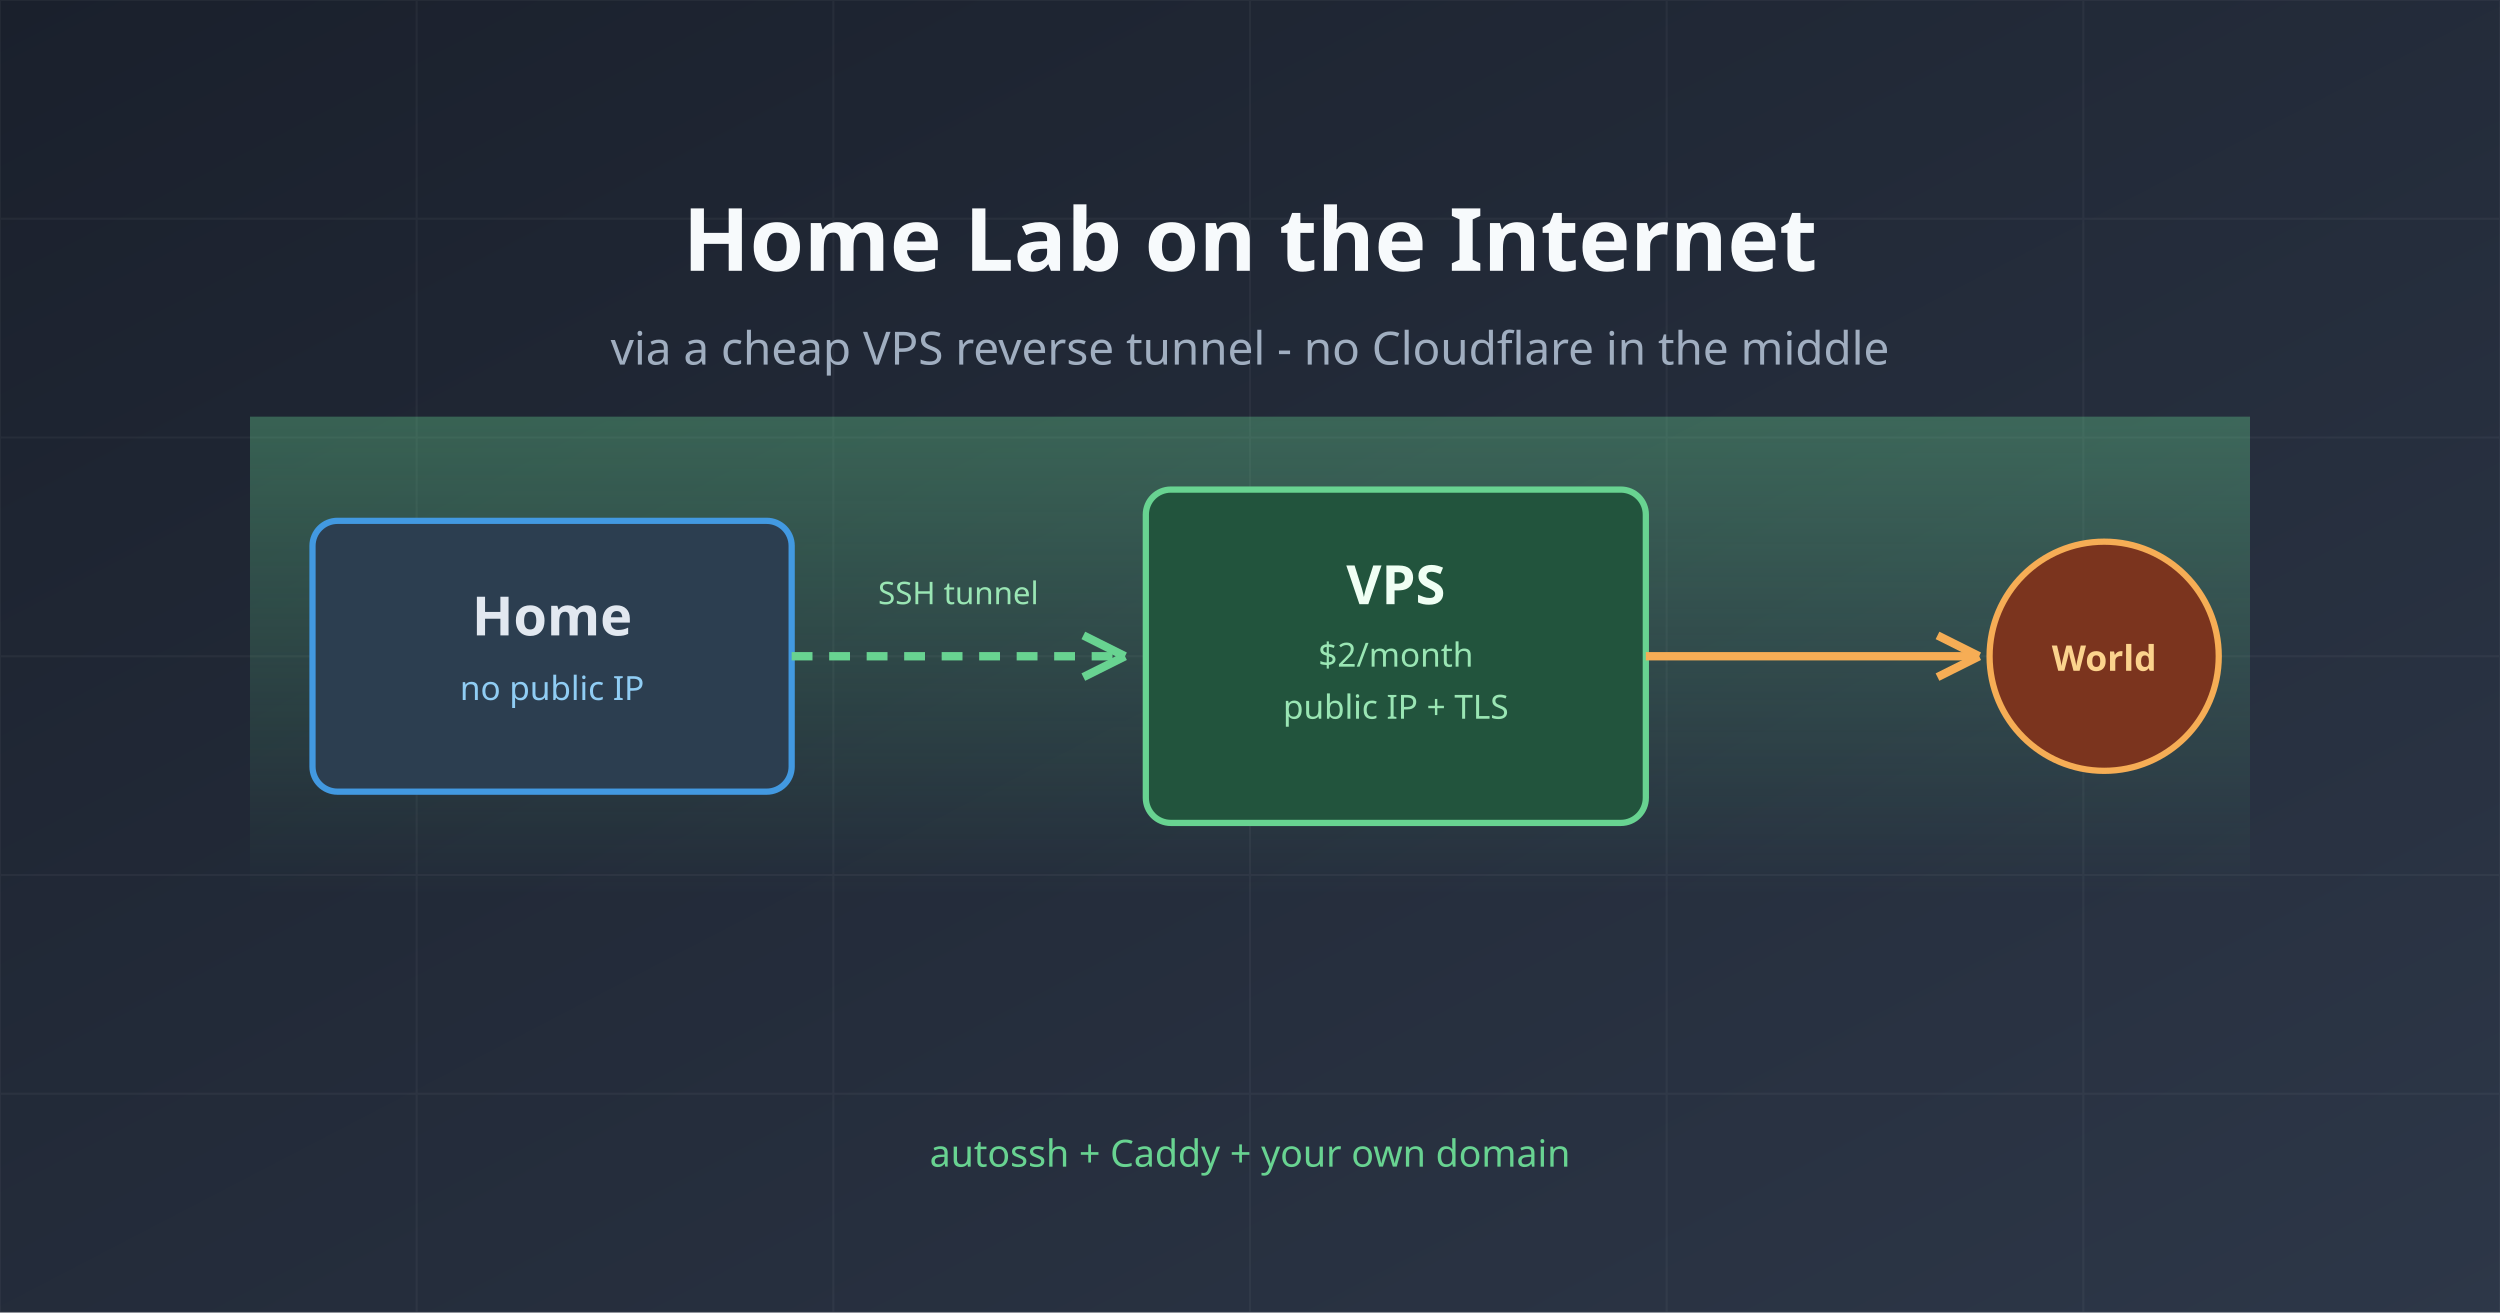
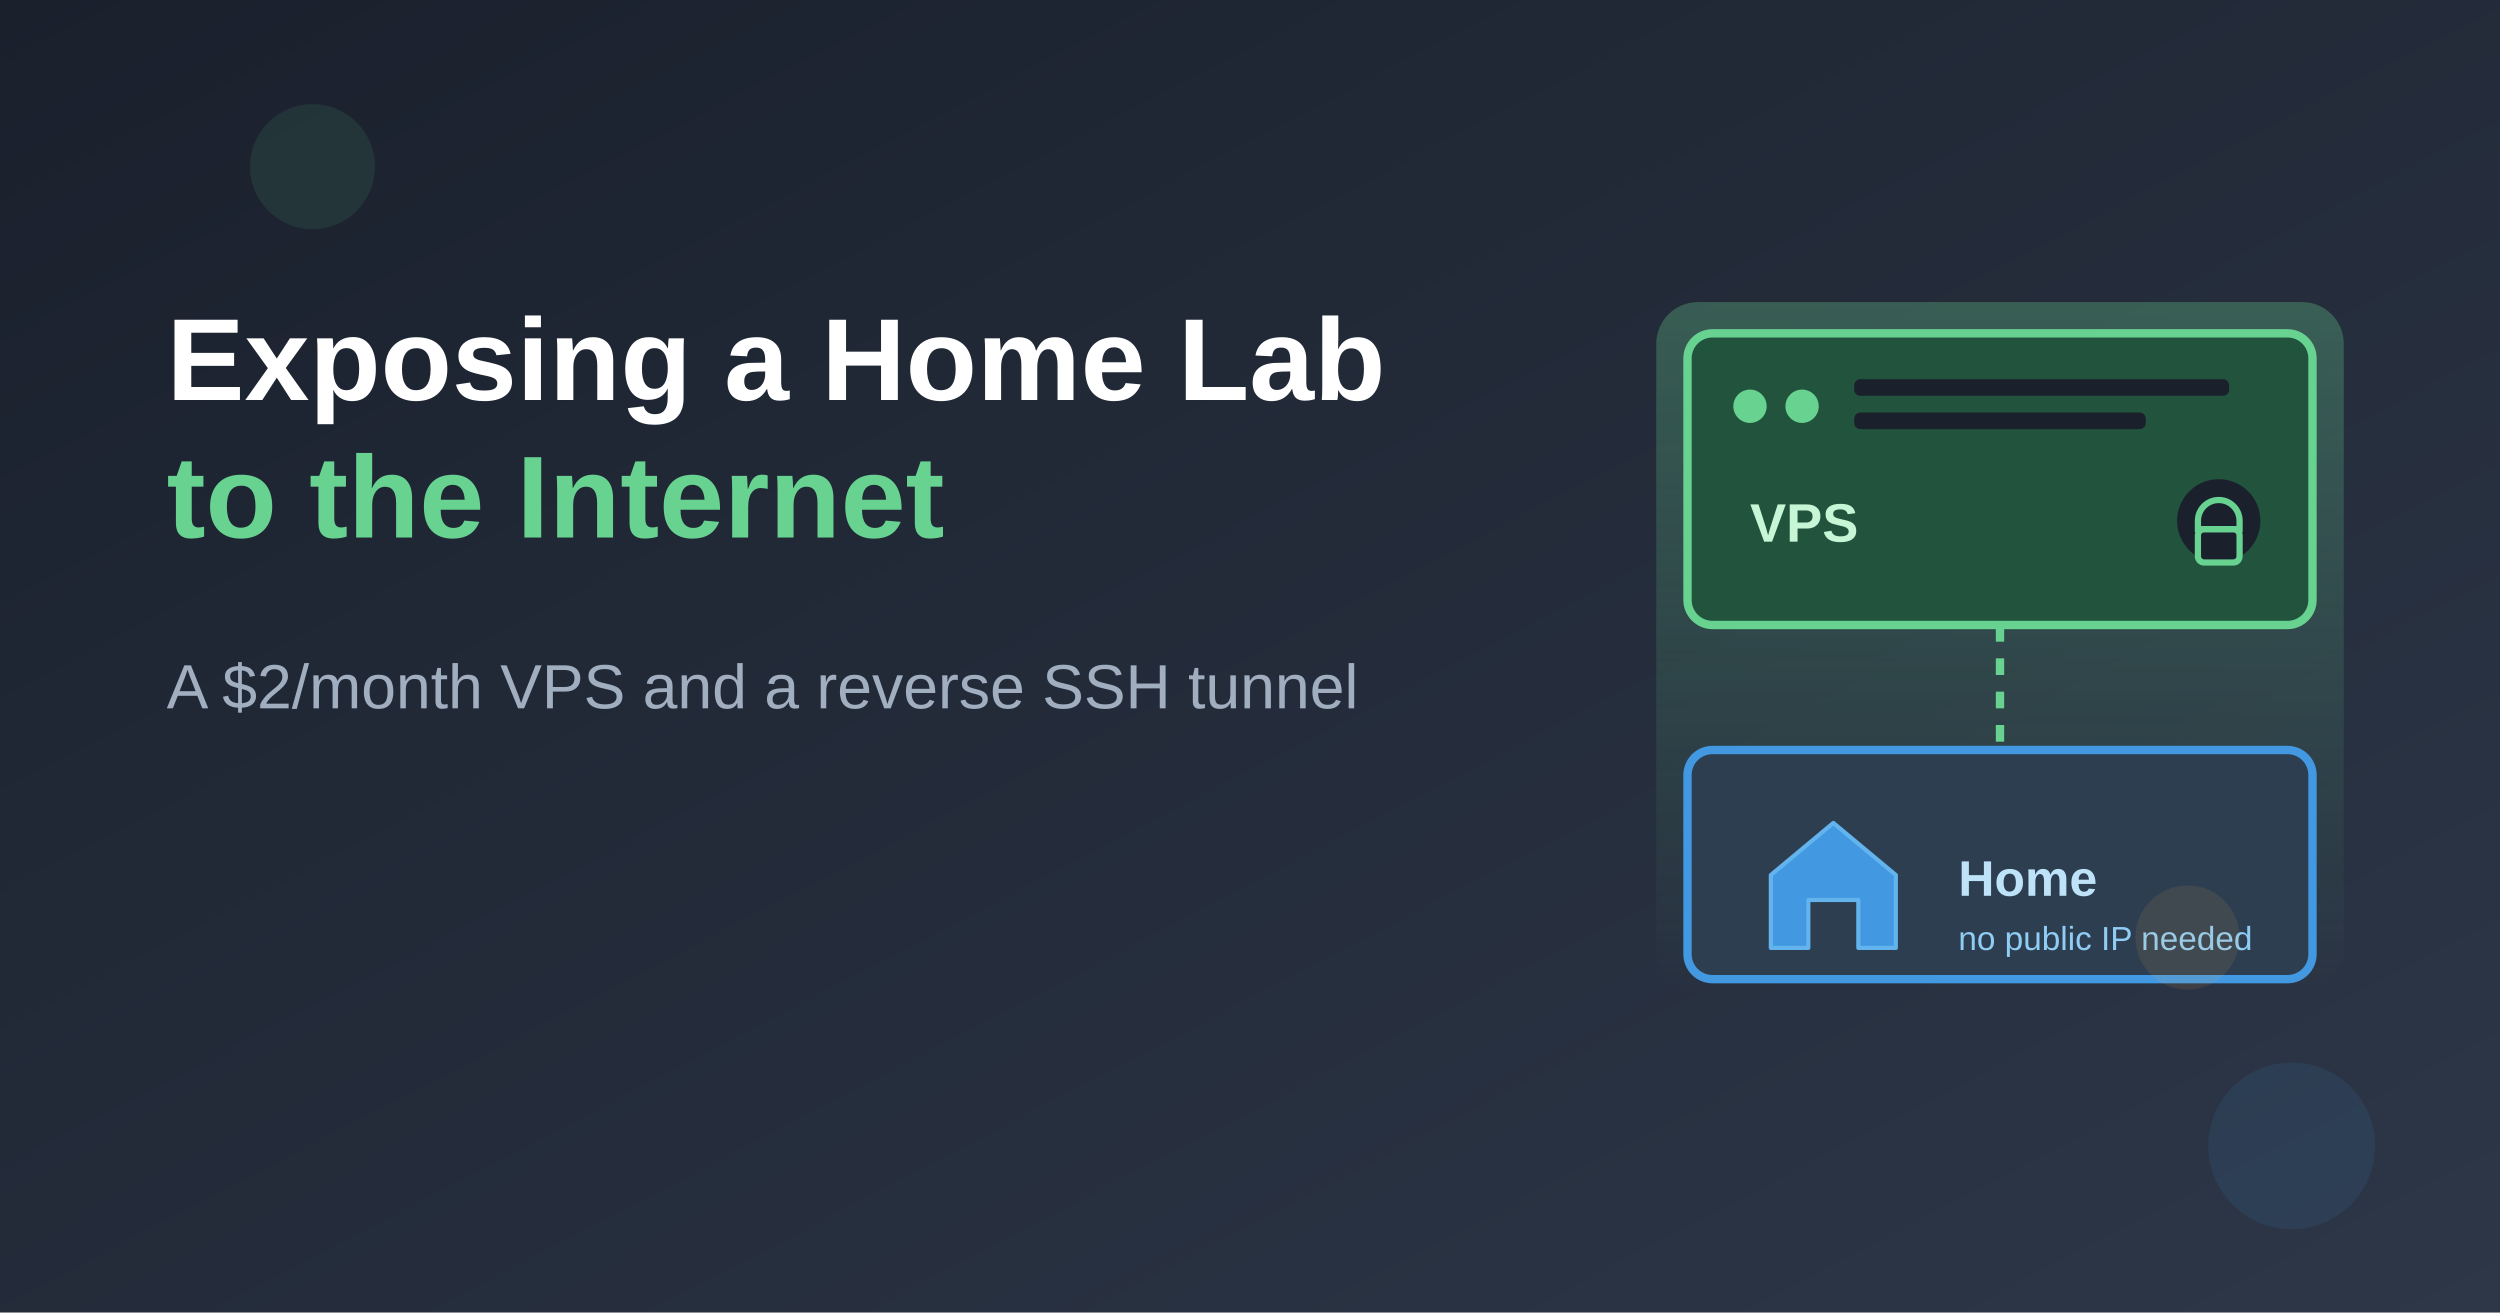
<svg xmlns="http://www.w3.org/2000/svg" width="1200" height="630" viewBox="0 0 1200 630">
  <defs>
    <linearGradient id="bgGradient" x1="0%" y1="0%" x2="100%" y2="100%">
      <stop offset="0%" style="stop-color:#1a202c;stop-opacity:1" />
      <stop offset="100%" style="stop-color:#2d3748;stop-opacity:1" />
    </linearGradient>
-     <linearGradient id="glow" x1="0%" y1="0%" x2="0%" y2="100%">
-       <stop offset="0%" style="stop-color:#68d391;stop-opacity:0.35" />
+     <linearGradient id="serverGlow" x1="0%" y1="0%" x2="0%" y2="100%">
+       <stop offset="0%" style="stop-color:#68d391;stop-opacity:0.3" />
      <stop offset="100%" style="stop-color:#68d391;stop-opacity:0" />
    </linearGradient>
  </defs>
  <rect width="1200" height="630" fill="url(#bgGradient)" />
-   <g opacity="0.04">
-     <path d="M 0 0 L 1200 0 L 1200 630 L 0 630 Z" fill="none" stroke="#ffffff" stroke-width="1" />
-     <g stroke="#ffffff" stroke-width="1">
-       <line x1="0" y1="105" x2="1200" y2="105" />
-       <line x1="0" y1="210" x2="1200" y2="210" />
-       <line x1="0" y1="315" x2="1200" y2="315" />
-       <line x1="0" y1="420" x2="1200" y2="420" />
-       <line x1="0" y1="525" x2="1200" y2="525" />
-       <line x1="200" y1="0" x2="200" y2="630" />
-       <line x1="400" y1="0" x2="400" y2="630" />
-       <line x1="600" y1="0" x2="600" y2="630" />
-       <line x1="800" y1="0" x2="800" y2="630" />
-       <line x1="1000" y1="0" x2="1000" y2="630" />
-     </g>
+   <g transform="translate(810, 160)">
+     <rect x="-15" y="-15" width="330" height="330" fill="url(#serverGlow)" rx="20" />
+     <rect x="0" y="0" width="300" height="140" fill="#22543d" stroke="#68d391" stroke-width="4" rx="12" />
+     <circle cx="30" cy="35" r="8" fill="#68d391" />
+     <circle cx="55" cy="35" r="8" fill="#68d391" />
+     <rect x="80" y="22" width="180" height="8" fill="#1a202c" rx="3" />
+     <rect x="80" y="38" width="140" height="8" fill="#1a202c" rx="3" />
+     <text x="30" y="100" font-family="Arial, sans-serif" font-size="26" font-weight="bold" fill="#c6f6d5">VPS</text>
+     <circle cx="255" cy="90" r="20" fill="#1a202c" />
+     <path d="M255 80 a10 10 0 0 0 -10 10 v4 h20 v-4 a10 10 0 0 0 -10 -10 z" fill="none" stroke="#68d391" stroke-width="3" />
+     <rect x="245" y="94" width="20" height="16" rx="3" fill="none" stroke="#68d391" stroke-width="3" />
+     <line x1="150" y1="140" x2="150" y2="200" stroke="#68d391" stroke-width="4" stroke-dasharray="8 8" />
+     <rect x="0" y="200" width="300" height="110" fill="#2c3e50" stroke="#4299e1" stroke-width="4" rx="12" />
+     <path d="M40 260 L70 235 L100 260 L100 295 L82 295 L82 272 L58 272 L58 295 L40 295 Z" fill="#4299e1" stroke="#63b3ed" stroke-width="2" stroke-linejoin="round" />
+     <text x="130" y="270" font-family="Arial, sans-serif" font-size="24" font-weight="bold" fill="#bee3f8">Home</text>
+     <text x="130" y="296" font-family="Arial, sans-serif" font-size="16" fill="#90cdf4">no public IP needed</text>
  </g>
-   <rect x="120" y="200" width="960" height="230" fill="url(#glow)" />
-   <rect x="150" y="250" width="230" height="130" rx="12" fill="#2c3e50" stroke="#4299e1" stroke-width="3" />
-   <text x="265" y="305" fill="#e2e8f0" font-size="26" text-anchor="middle" font-family="Verdana, sans-serif" font-weight="bold">Home</text>
-   <text x="265" y="336" fill="#90cdf4" font-size="16" text-anchor="middle" font-family="Verdana, sans-serif">no public IP</text>
-   <line x1="380" y1="315" x2="540" y2="315" stroke="#68d391" stroke-width="4" stroke-dasharray="10 8" />
-   <path d="M540 315 L520 305 M540 315 L520 325" stroke="#68d391" stroke-width="4" fill="none" />
-   <text x="460" y="290" fill="#9ae6b4" font-size="15" text-anchor="middle" font-family="Verdana, sans-serif">SSH tunnel</text>
-   <rect x="550" y="235" width="240" height="160" rx="12" fill="#22543d" stroke="#68d391" stroke-width="3" />
-   <text x="670" y="290" fill="#f0fff4" font-size="26" text-anchor="middle" font-family="Verdana, sans-serif" font-weight="bold">VPS</text>
-   <text x="670" y="320" fill="#9ae6b4" font-size="16" text-anchor="middle" font-family="Verdana, sans-serif">$2/month</text>
-   <text x="670" y="345" fill="#9ae6b4" font-size="16" text-anchor="middle" font-family="Verdana, sans-serif">public IP + TLS</text>
-   <line x1="790" y1="315" x2="950" y2="315" stroke="#f6ad55" stroke-width="4" />
-   <path d="M950 315 L930 305 M950 315 L930 325" stroke="#f6ad55" stroke-width="4" fill="none" />
-   <circle cx="1010" cy="315" r="55" fill="#7b341e" stroke="#f6ad55" stroke-width="3" />
-   <text x="1010" y="322" fill="#fbd38d" font-size="17" text-anchor="middle" font-family="Verdana, sans-serif" font-weight="bold">World</text>
-   <text x="600" y="130" fill="#f7fafc" font-size="42" text-anchor="middle" font-family="Verdana, sans-serif" font-weight="bold">Home Lab on the Internet</text>
-   <text x="600" y="175" fill="#a0aec0" font-size="22" text-anchor="middle" font-family="Verdana, sans-serif">via a cheap VPS reverse tunnel - no Cloudflare in the middle</text>
-   <text x="600" y="560" fill="#68d391" font-size="18" text-anchor="middle" font-family="Verdana, sans-serif">autossh + Caddy + your own domain</text>
+   <text x="80" y="192" font-family="Arial, sans-serif" font-size="56" font-weight="bold" fill="#ffffff">
+     Exposing a Home Lab
+   </text>
+   <text x="80" y="258" font-family="Arial, sans-serif" font-size="56" font-weight="bold" fill="#68d391">
+     to the Internet
+   </text>
+   <text x="80" y="340" font-family="Arial, sans-serif" font-size="30" fill="#a0aec0">
+     A $2/month VPS and a reverse SSH tunnel
+   </text>
+   <circle cx="1100" cy="550" r="40" fill="#4299e1" opacity="0.1" />
+   <circle cx="150" cy="80" r="30" fill="#68d391" opacity="0.1" />
+   <circle cx="1050" cy="450" r="25" fill="#f6ad55" opacity="0.1" />
</svg>
